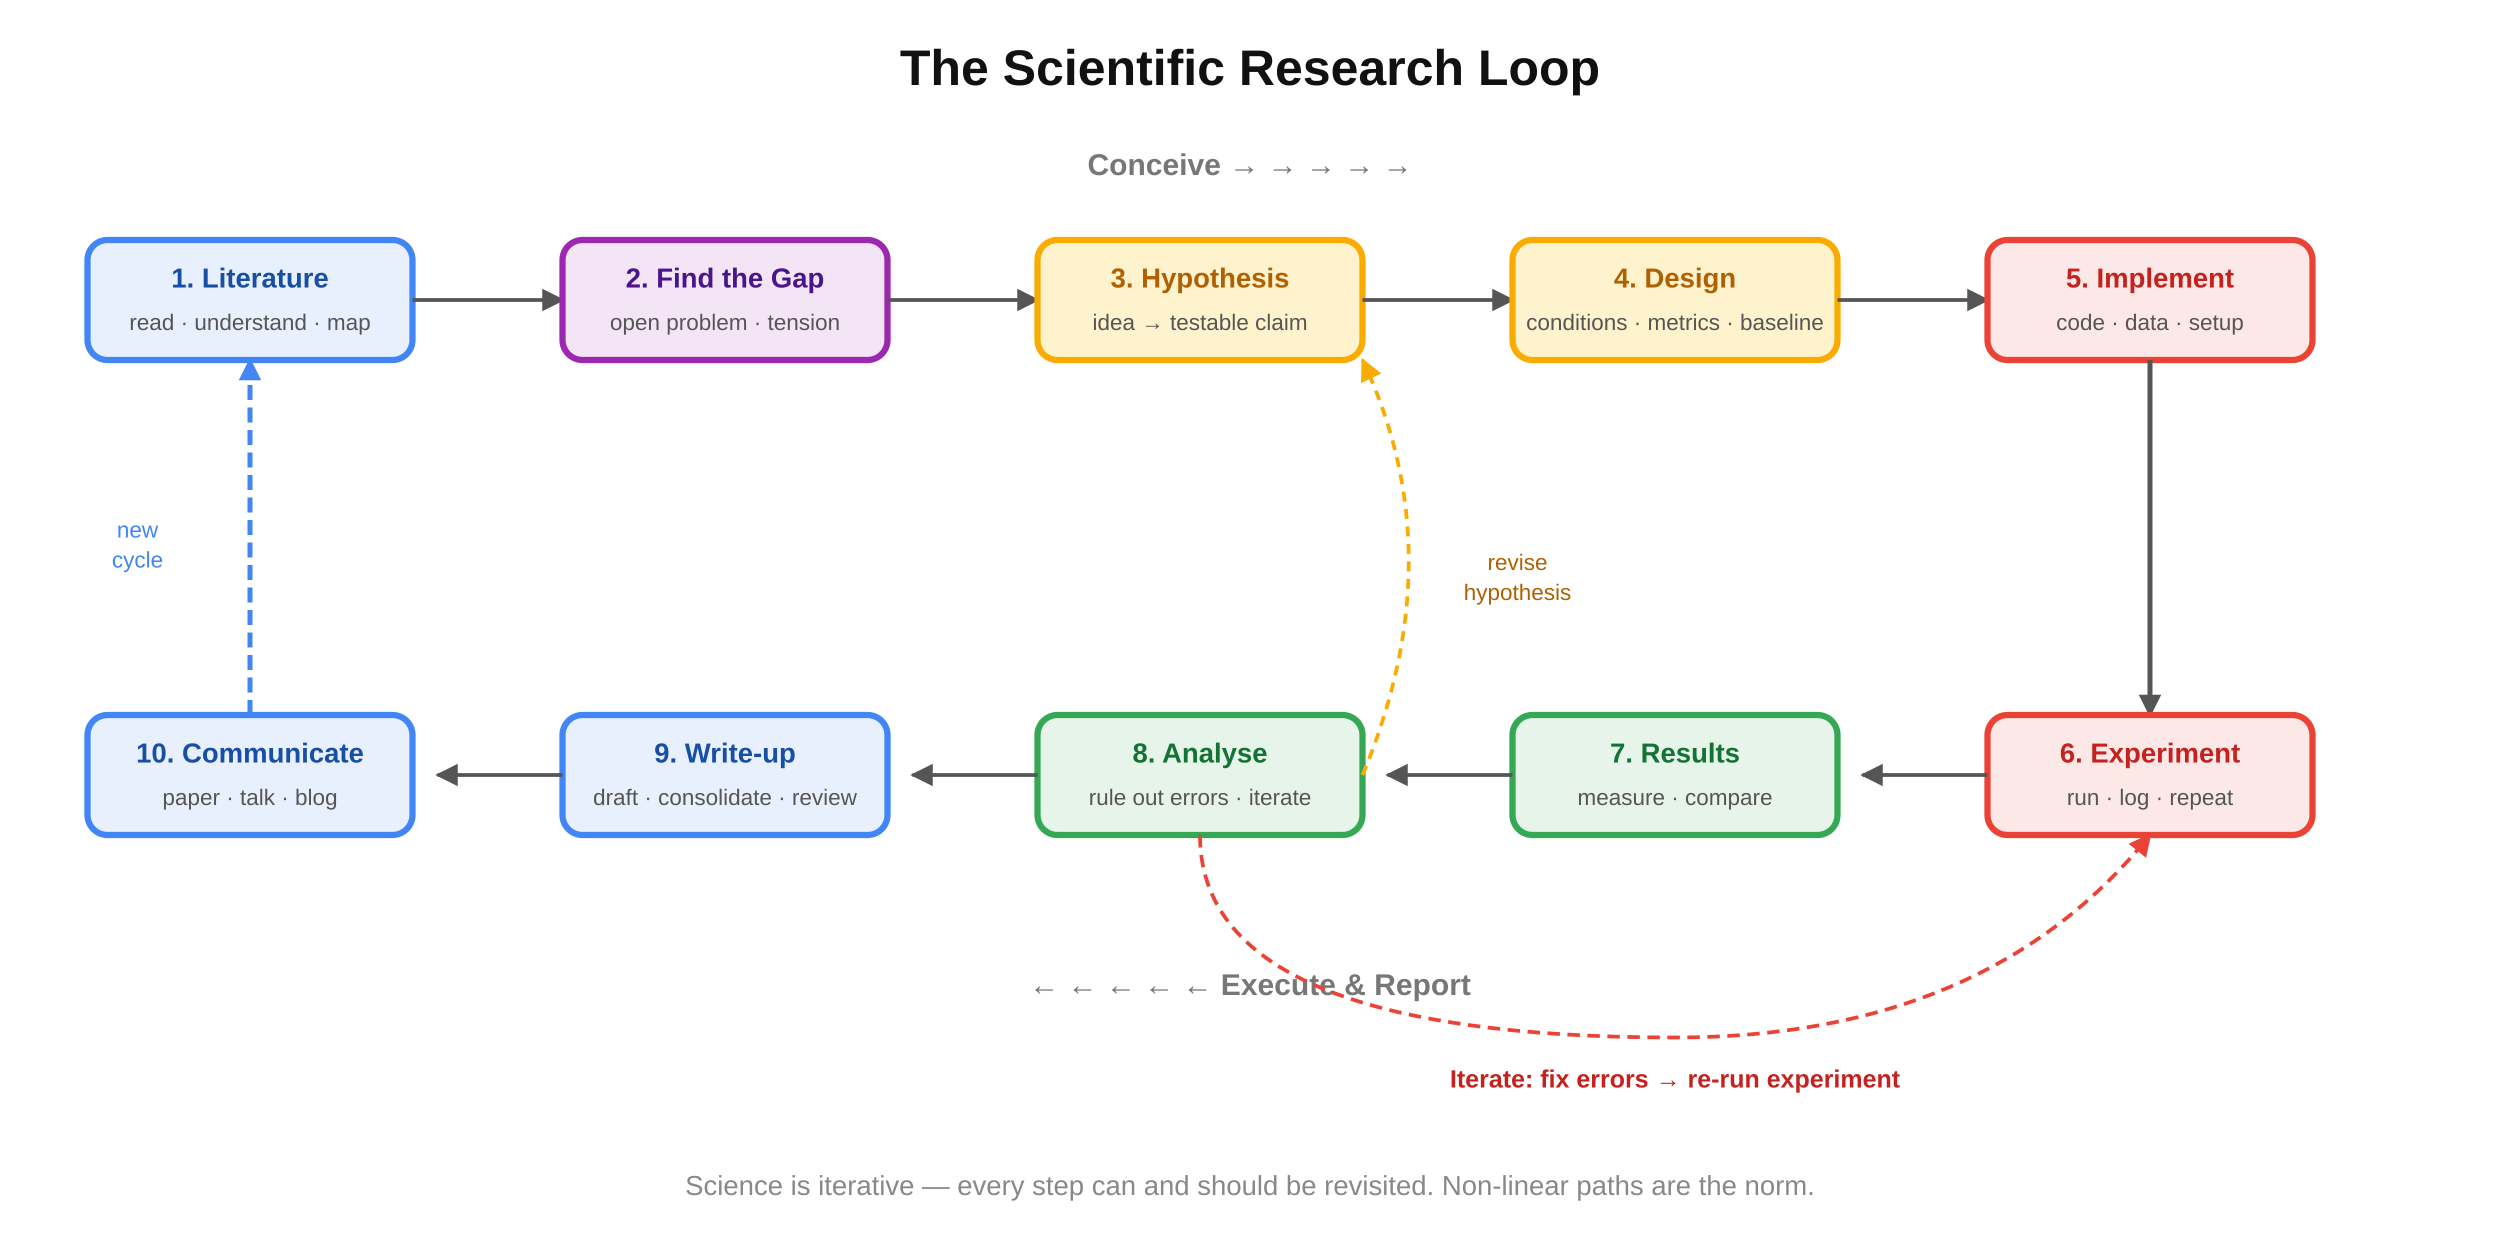
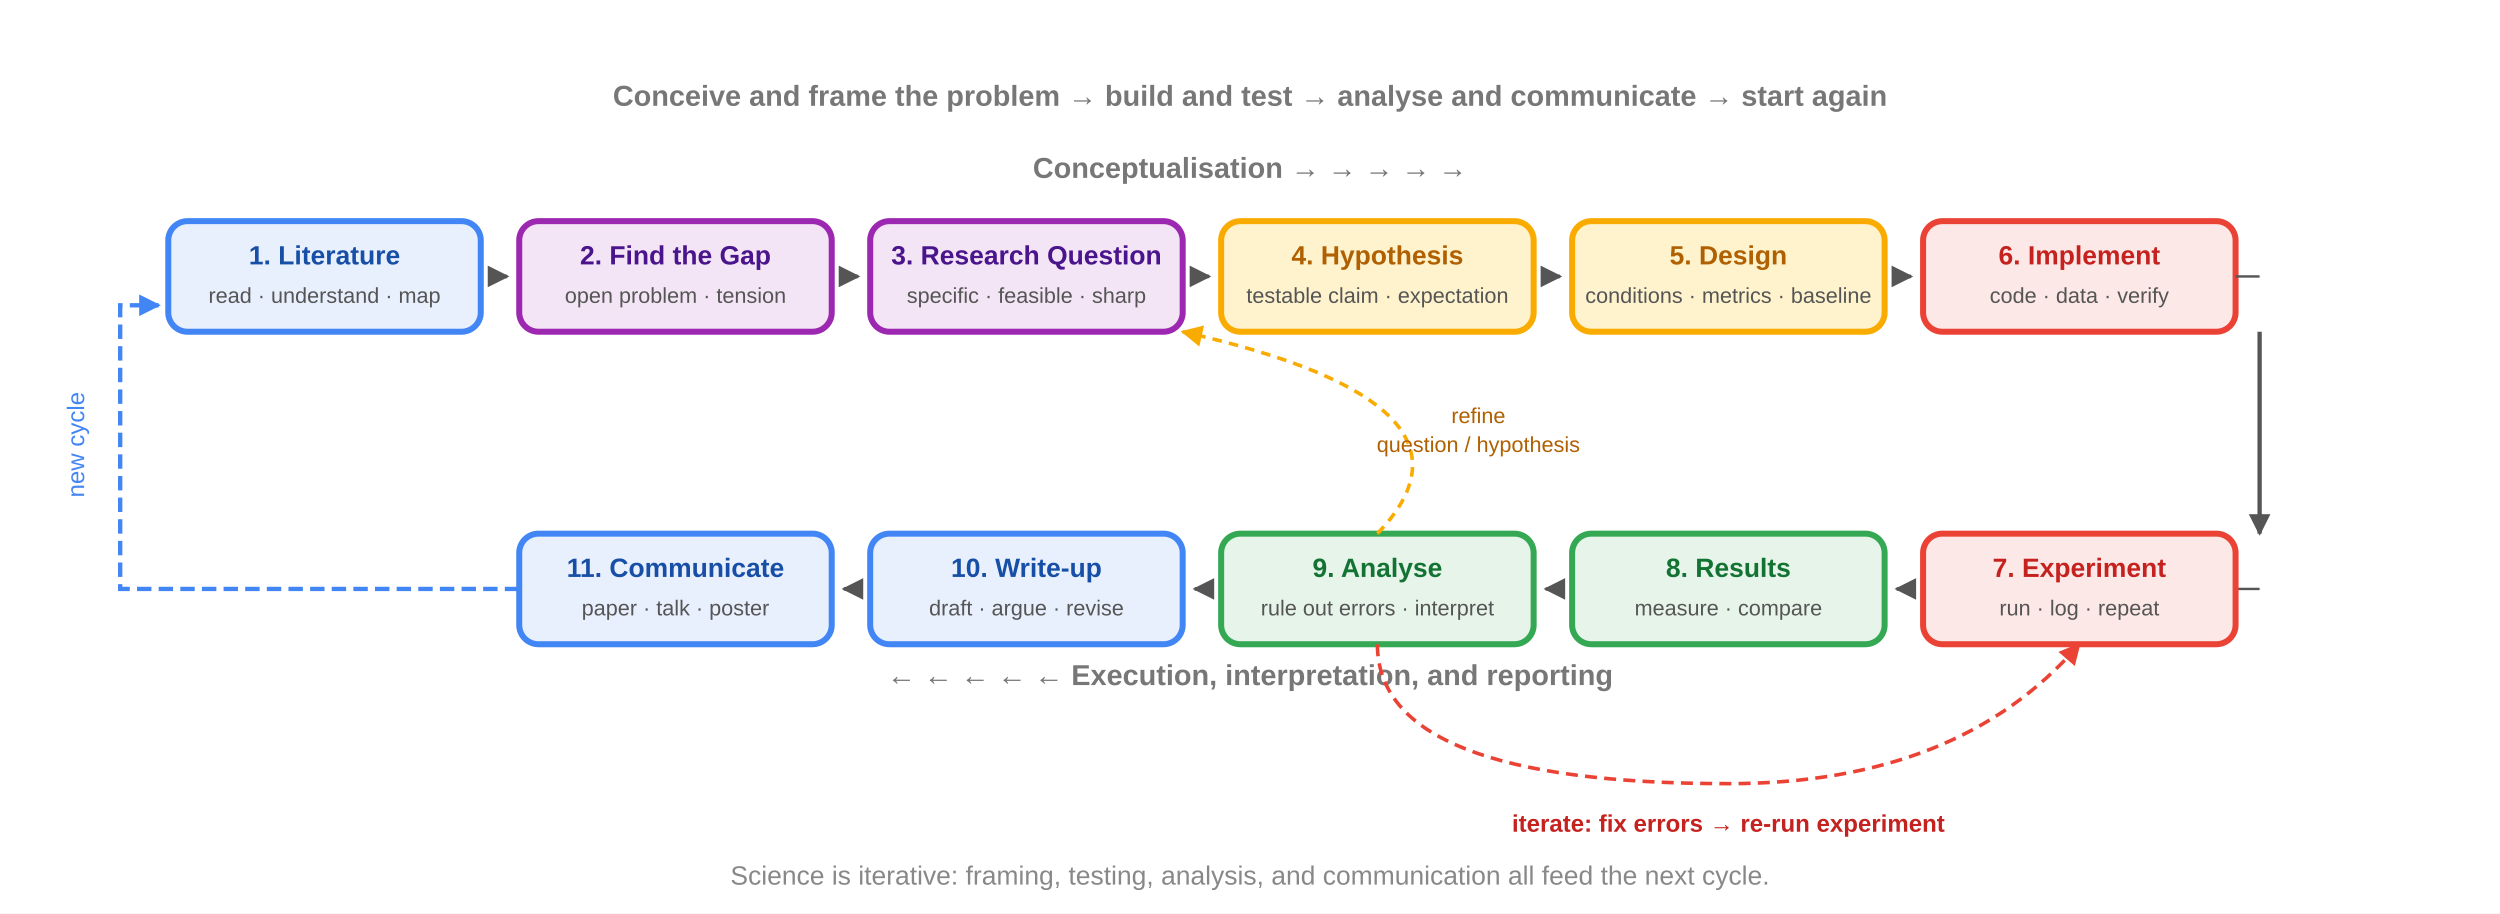
- <svg xmlns="http://www.w3.org/2000/svg" width="1000" height="500" viewBox="0 0 1000 500" role="img" aria-labelledby="rl-title rl-desc" font-family="Arial, Helvetica, sans-serif">
-   <rect width="1000" height="500" fill="#ffffff" />
+ <svg xmlns="http://www.w3.org/2000/svg" width="1040" height="380" viewBox="0 0 1040 380" role="img" aria-labelledby="rl-title rl-desc" font-family="Arial, Helvetica, sans-serif">
+   <rect width="1040" height="380" fill="#ffffff" />
  <defs>
-     <marker id="ra" viewBox="0 0 10 10" markerWidth="9" markerHeight="9" refX="9" refY="5" orient="auto" markerUnits="userSpaceOnUse">
+     <marker id="ma" viewBox="0 0 10 10" markerWidth="9" markerHeight="9" refX="9" refY="5" orient="auto" markerUnits="userSpaceOnUse">
      <path d="M 0 0 L 10 5 L 0 10 z" fill="#555" />
    </marker>
-     <marker id="rb" viewBox="0 0 10 10" markerWidth="9" markerHeight="9" refX="9" refY="5" orient="auto" markerUnits="userSpaceOnUse">
+     <marker id="mb" viewBox="0 0 10 10" markerWidth="9" markerHeight="9" refX="9" refY="5" orient="auto" markerUnits="userSpaceOnUse">
      <path d="M 0 0 L 10 5 L 0 10 z" fill="#4285f4" />
    </marker>
-     <marker id="rc" viewBox="0 0 10 10" markerWidth="9" markerHeight="9" refX="9" refY="5" orient="auto" markerUnits="userSpaceOnUse">
+     <marker id="mc" viewBox="0 0 10 10" markerWidth="9" markerHeight="9" refX="9" refY="5" orient="auto" markerUnits="userSpaceOnUse">
      <path d="M 0 0 L 10 5 L 0 10 z" fill="#ea4335" />
    </marker>
-     <marker id="rd" viewBox="0 0 10 10" markerWidth="9" markerHeight="9" refX="9" refY="5" orient="auto" markerUnits="userSpaceOnUse">
+     <marker id="md" viewBox="0 0 10 10" markerWidth="9" markerHeight="9" refX="9" refY="5" orient="auto" markerUnits="userSpaceOnUse">
      <path d="M 0 0 L 10 5 L 0 10 z" fill="#f9ab00" />
    </marker>
  </defs>
-   <text x="500" y="34" text-anchor="middle" font-size="20" font-weight="700" fill="#111">The Scientific Research Loop</text>
-   <text x="500" y="70" text-anchor="middle" font-size="12" font-weight="600" fill="#777">Conceive → → → → →</text>
-   <text x="500" y="398" text-anchor="middle" font-size="12" font-weight="600" fill="#777">← ← ← ← ← Execute &amp; Report</text>
-   <rect x="35" y="96" width="130" height="48" rx="8" fill="#e8f0fe" stroke="#4285f4" stroke-width="2.5" />
-   <text x="100" y="115" text-anchor="middle" font-size="11" font-weight="700" fill="#174ea6">1. Literature</text>
-   <text x="100" y="132" text-anchor="middle" font-size="9" fill="#555">read · understand · map</text>
-   <line x1="165" y1="120" x2="225" y2="120" stroke="#555" stroke-width="1.5" marker-end="url(#ra)" />
-   <rect x="225" y="96" width="130" height="48" rx="8" fill="#f3e5f5" stroke="#9c27b0" stroke-width="2.5" />
-   <text x="290" y="115" text-anchor="middle" font-size="11" font-weight="700" fill="#4a148c">2. Find the Gap</text>
-   <text x="290" y="132" text-anchor="middle" font-size="9" fill="#555">open problem · tension</text>
-   <line x1="355" y1="120" x2="415" y2="120" stroke="#555" stroke-width="1.5" marker-end="url(#ra)" />
-   <rect x="415" y="96" width="130" height="48" rx="8" fill="#fff3cd" stroke="#f9ab00" stroke-width="2.5" />
-   <text x="480" y="115" text-anchor="middle" font-size="11" font-weight="700" fill="#b06000">3. Hypothesis</text>
-   <text x="480" y="132" text-anchor="middle" font-size="9" fill="#555">idea → testable claim</text>
-   <line x1="545" y1="120" x2="605" y2="120" stroke="#555" stroke-width="1.5" marker-end="url(#ra)" />
-   <rect x="605" y="96" width="130" height="48" rx="8" fill="#fff3cd" stroke="#f9ab00" stroke-width="2.5" />
-   <text x="670" y="115" text-anchor="middle" font-size="11" font-weight="700" fill="#b06000">4. Design</text>
-   <text x="670" y="132" text-anchor="middle" font-size="9" fill="#555">conditions · metrics · baseline</text>
-   <line x1="735" y1="120" x2="795" y2="120" stroke="#555" stroke-width="1.5" marker-end="url(#ra)" />
-   <rect x="795" y="96" width="130" height="48" rx="8" fill="#fce8e6" stroke="#ea4335" stroke-width="2.5" />
-   <text x="860" y="115" text-anchor="middle" font-size="11" font-weight="700" fill="#c5221f">5. Implement</text>
-   <text x="860" y="132" text-anchor="middle" font-size="9" fill="#555">code · data · setup</text>
-   <line x1="860" y1="144" x2="860" y2="286" stroke="#555" stroke-width="2" marker-end="url(#ra)" />
-   <rect x="795" y="286" width="130" height="48" rx="8" fill="#fce8e6" stroke="#ea4335" stroke-width="2.5" />
-   <text x="860" y="305" text-anchor="middle" font-size="11" font-weight="700" fill="#c5221f">6. Experiment</text>
-   <text x="860" y="322" text-anchor="middle" font-size="9" fill="#555">run · log · repeat</text>
-   <line x1="795" y1="310" x2="745" y2="310" stroke="#555" stroke-width="1.5" marker-end="url(#ra)" />
-   <rect x="605" y="286" width="130" height="48" rx="8" fill="#e6f4ea" stroke="#34a853" stroke-width="2.5" />
-   <text x="670" y="305" text-anchor="middle" font-size="11" font-weight="700" fill="#137333">7. Results</text>
-   <text x="670" y="322" text-anchor="middle" font-size="9" fill="#555">measure · compare</text>
-   <line x1="605" y1="310" x2="555" y2="310" stroke="#555" stroke-width="1.5" marker-end="url(#ra)" />
-   <rect x="415" y="286" width="130" height="48" rx="8" fill="#e6f4ea" stroke="#34a853" stroke-width="2.5" />
-   <text x="480" y="305" text-anchor="middle" font-size="11" font-weight="700" fill="#137333">8. Analyse</text>
-   <text x="480" y="322" text-anchor="middle" font-size="9" fill="#555">rule out errors · iterate</text>
-   <line x1="415" y1="310" x2="365" y2="310" stroke="#555" stroke-width="1.5" marker-end="url(#ra)" />
-   <rect x="225" y="286" width="130" height="48" rx="8" fill="#e8f0fe" stroke="#4285f4" stroke-width="2.5" />
-   <text x="290" y="305" text-anchor="middle" font-size="11" font-weight="700" fill="#174ea6">9. Write-up</text>
-   <text x="290" y="322" text-anchor="middle" font-size="9" fill="#555">draft · consolidate · review</text>
-   <line x1="225" y1="310" x2="175" y2="310" stroke="#555" stroke-width="1.5" marker-end="url(#ra)" />
-   <rect x="35" y="286" width="130" height="48" rx="8" fill="#e8f0fe" stroke="#4285f4" stroke-width="2.5" />
-   <text x="100" y="305" text-anchor="middle" font-size="11" font-weight="700" fill="#174ea6">10. Communicate</text>
-   <text x="100" y="322" text-anchor="middle" font-size="9" fill="#555">paper · talk · blog</text>
-   <line x1="100" y1="286" x2="100" y2="144" stroke="#4285f4" stroke-width="2" stroke-dasharray="6,3" marker-end="url(#rb)" />
-   <text x="55" y="215" font-size="9" fill="#4285f4" text-anchor="middle">new</text>
-   <text x="55" y="227" font-size="9" fill="#4285f4" text-anchor="middle">cycle</text>
-   <path d="M 480 334 Q 480 415 670 415 Q 795 415 860 334" fill="none" stroke="#ea4335" stroke-width="1.5" stroke-dasharray="5,3" marker-end="url(#rc)" />
-   <text x="670" y="435" text-anchor="middle" font-size="10" fill="#c5221f" font-weight="600">Iterate: fix errors → re-run experiment</text>
-   <path d="M 545 310 Q 582 222 545 144" fill="none" stroke="#f9ab00" stroke-width="1.5" stroke-dasharray="4,3" marker-end="url(#rd)" />
-   <text x="607" y="228" font-size="9" fill="#b06000" text-anchor="middle">revise</text>
-   <text x="607" y="240" font-size="9" fill="#b06000" text-anchor="middle">hypothesis</text>
-   <text x="500" y="478" text-anchor="middle" font-size="11" fill="#888">Science is iterative — every step can and should be revisited. Non-linear paths are the norm.</text>
+   <text x="520" y="44" text-anchor="middle" font-size="12" font-weight="600" fill="#777">Conceive and frame the problem → build and test → analyse and communicate → start again</text>
+   <text x="520" y="74" text-anchor="middle" font-size="12" font-weight="600" fill="#777">Conceptualisation → → → → →</text>
+   <text x="520" y="285" text-anchor="middle" font-size="12" font-weight="600" fill="#777">← ← ← ← ← Execution, interpretation, and reporting</text>
+   <rect x="70" y="92" width="130" height="46" rx="8" fill="#e8f0fe" stroke="#4285f4" stroke-width="2.5" />
+   <text x="135" y="110" text-anchor="middle" font-size="11" font-weight="700" fill="#174ea6">1. Literature</text>
+   <text x="135" y="126" text-anchor="middle" font-size="9" fill="#555">read · understand · map</text>
+   <line x1="205" y1="115" x2="211" y2="115" stroke="#555" stroke-width="1.5" marker-end="url(#ma)" />
+   <rect x="216" y="92" width="130" height="46" rx="8" fill="#f3e5f5" stroke="#9c27b0" stroke-width="2.5" />
+   <text x="281" y="110" text-anchor="middle" font-size="11" font-weight="700" fill="#4a148c">2. Find the Gap</text>
+   <text x="281" y="126" text-anchor="middle" font-size="9" fill="#555">open problem · tension</text>
+   <line x1="351" y1="115" x2="357" y2="115" stroke="#555" stroke-width="1.5" marker-end="url(#ma)" />
+   <rect x="362" y="92" width="130" height="46" rx="8" fill="#f3e5f5" stroke="#9c27b0" stroke-width="2.5" />
+   <text x="427" y="110" text-anchor="middle" font-size="11" font-weight="700" fill="#4a148c">3. Research Question</text>
+   <text x="427" y="126" text-anchor="middle" font-size="9" fill="#555">specific · feasible · sharp</text>
+   <line x1="497" y1="115" x2="503" y2="115" stroke="#555" stroke-width="1.5" marker-end="url(#ma)" />
+   <rect x="508" y="92" width="130" height="46" rx="8" fill="#fff3cd" stroke="#f9ab00" stroke-width="2.5" />
+   <text x="573" y="110" text-anchor="middle" font-size="11" font-weight="700" fill="#b06000">4. Hypothesis</text>
+   <text x="573" y="126" text-anchor="middle" font-size="9" fill="#555">testable claim · expectation</text>
+   <line x1="643" y1="115" x2="649" y2="115" stroke="#555" stroke-width="1.5" marker-end="url(#ma)" />
+   <rect x="654" y="92" width="130" height="46" rx="8" fill="#fff3cd" stroke="#f9ab00" stroke-width="2.5" />
+   <text x="719" y="110" text-anchor="middle" font-size="11" font-weight="700" fill="#b06000">5. Design</text>
+   <text x="719" y="126" text-anchor="middle" font-size="9" fill="#555">conditions · metrics · baseline</text>
+   <line x1="789" y1="115" x2="795" y2="115" stroke="#555" stroke-width="1.5" marker-end="url(#ma)" />
+   <rect x="800" y="92" width="130" height="46" rx="8" fill="#fce8e6" stroke="#ea4335" stroke-width="2.5" />
+   <text x="865" y="110" text-anchor="middle" font-size="11" font-weight="700" fill="#c5221f">6. Implement</text>
+   <text x="865" y="126" text-anchor="middle" font-size="9" fill="#555">code · data · verify</text>
+   <line x1="940" y1="138" x2="940" y2="222" stroke="#555" stroke-width="1.8" marker-end="url(#ma)" />
+   <line x1="930" y1="115" x2="940" y2="115" stroke="#555" stroke-width="1" />
+   <line x1="930" y1="245" x2="940" y2="245" stroke="#555" stroke-width="1" />
+   <rect x="800" y="222" width="130" height="46" rx="8" fill="#fce8e6" stroke="#ea4335" stroke-width="2.5" />
+   <text x="865" y="240" text-anchor="middle" font-size="11" font-weight="700" fill="#c5221f">7. Experiment</text>
+   <text x="865" y="256" text-anchor="middle" font-size="9" fill="#555">run · log · repeat</text>
+   <line x1="795" y1="245" x2="789" y2="245" stroke="#555" stroke-width="1.5" marker-end="url(#ma)" />
+   <rect x="654" y="222" width="130" height="46" rx="8" fill="#e6f4ea" stroke="#34a853" stroke-width="2.5" />
+   <text x="719" y="240" text-anchor="middle" font-size="11" font-weight="700" fill="#137333">8. Results</text>
+   <text x="719" y="256" text-anchor="middle" font-size="9" fill="#555">measure · compare</text>
+   <line x1="649" y1="245" x2="643" y2="245" stroke="#555" stroke-width="1.5" marker-end="url(#ma)" />
+   <rect x="508" y="222" width="130" height="46" rx="8" fill="#e6f4ea" stroke="#34a853" stroke-width="2.5" />
+   <text x="573" y="240" text-anchor="middle" font-size="11" font-weight="700" fill="#137333">9. Analyse</text>
+   <text x="573" y="256" text-anchor="middle" font-size="9" fill="#555">rule out errors · interpret</text>
+   <line x1="503" y1="245" x2="497" y2="245" stroke="#555" stroke-width="1.5" marker-end="url(#ma)" />
+   <rect x="362" y="222" width="130" height="46" rx="8" fill="#e8f0fe" stroke="#4285f4" stroke-width="2.5" />
+   <text x="427" y="240" text-anchor="middle" font-size="11" font-weight="700" fill="#174ea6">10. Write-up</text>
+   <text x="427" y="256" text-anchor="middle" font-size="9" fill="#555">draft · argue · revise</text>
+   <line x1="357" y1="245" x2="351" y2="245" stroke="#555" stroke-width="1.5" marker-end="url(#ma)" />
+   <rect x="216" y="222" width="130" height="46" rx="8" fill="#e8f0fe" stroke="#4285f4" stroke-width="2.5" />
+   <text x="281" y="240" text-anchor="middle" font-size="11" font-weight="700" fill="#174ea6">11. Communicate</text>
+   <text x="281" y="256" text-anchor="middle" font-size="9" fill="#555">paper · talk · poster</text>
+   <path d="M 216 245 L 50 245 L 50 127 L 66 127" fill="none" stroke="#4285f4" stroke-width="1.8" stroke-dasharray="6,3" marker-end="url(#mb)" />
+   <text x="35" y="185" font-size="10" fill="#4285f4" text-anchor="middle" transform="rotate(-90 35 185)">new cycle</text>
+   <path d="M 573 268 Q 573 326 719 326 Q 815 326 865 268" fill="none" stroke="#ea4335" stroke-width="1.5" stroke-dasharray="5,3" marker-end="url(#mc)" />
+   <text x="719" y="346" text-anchor="middle" font-size="10" fill="#c5221f" font-weight="600">iterate: fix errors → re-run experiment</text>
+   <path d="M 573 222 Q 625 168 492 138" fill="none" stroke="#f9ab00" stroke-width="1.5" stroke-dasharray="4,3" marker-end="url(#md)" />
+   <text x="615" y="176" font-size="9" fill="#b06000" text-anchor="middle">refine</text>
+   <text x="615" y="188" font-size="9" fill="#b06000" text-anchor="middle">question / hypothesis</text>
+   <text x="520" y="368" text-anchor="middle" font-size="11" fill="#888">Science is iterative: framing, testing, analysis, and communication all feed the next cycle.</text>
</svg>
